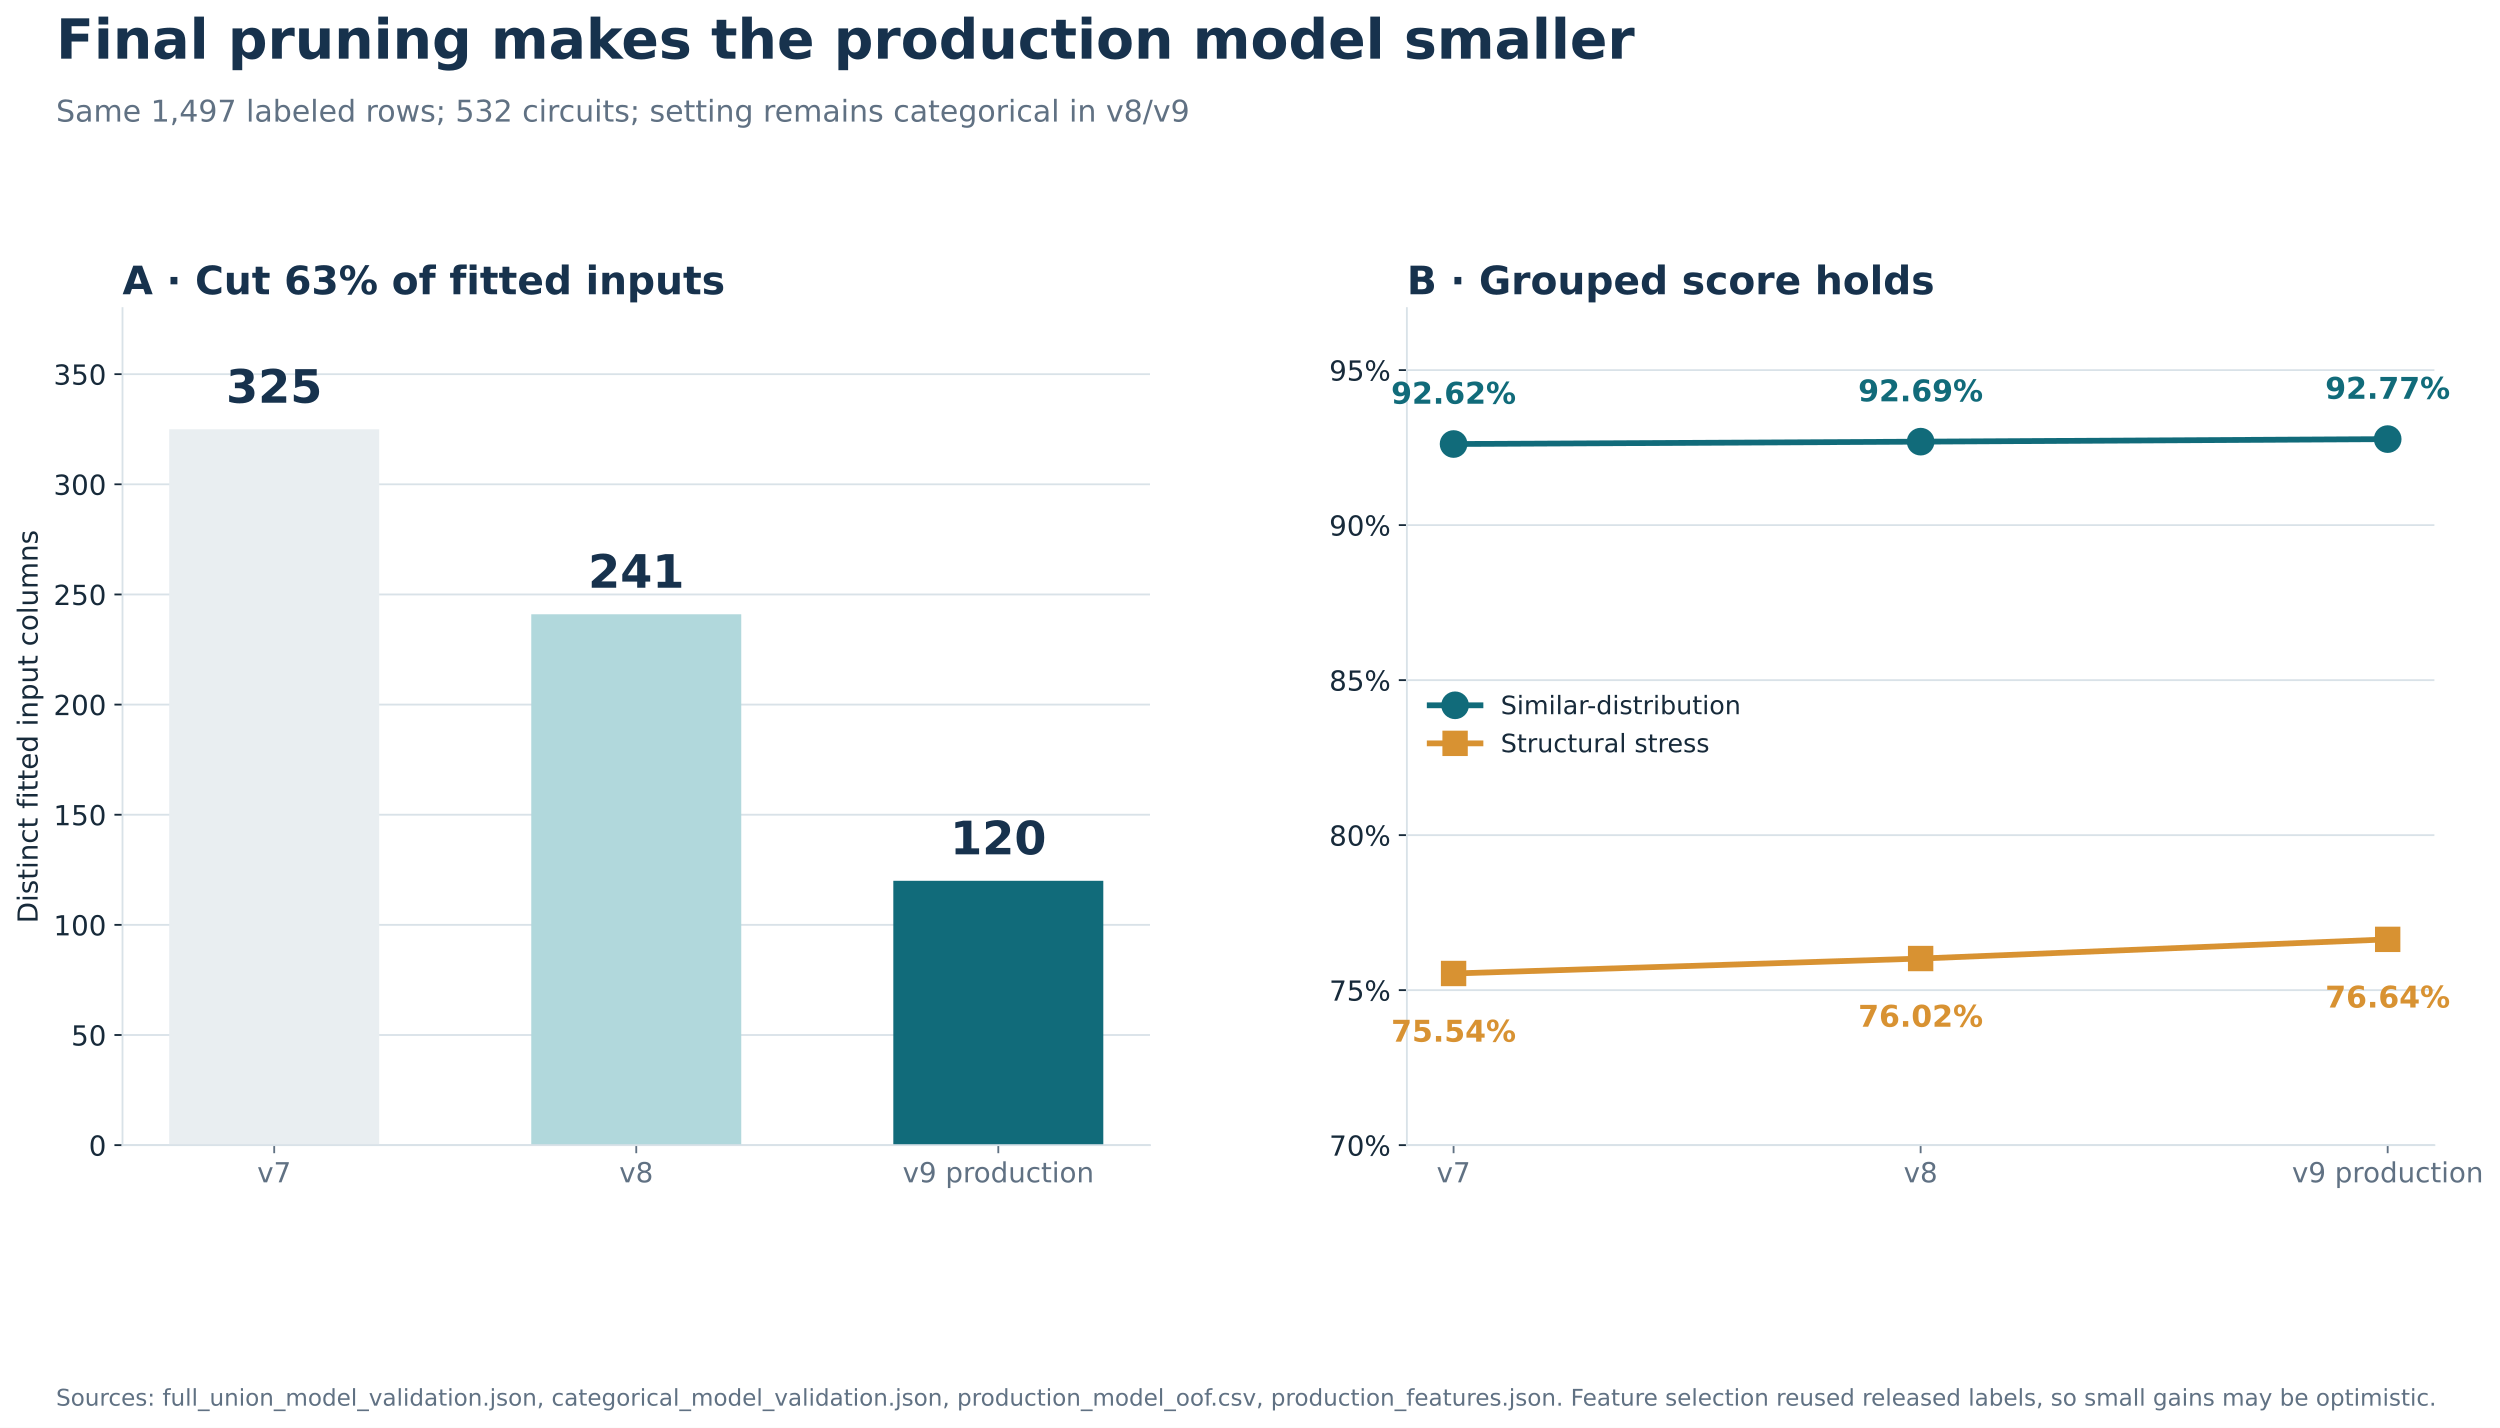
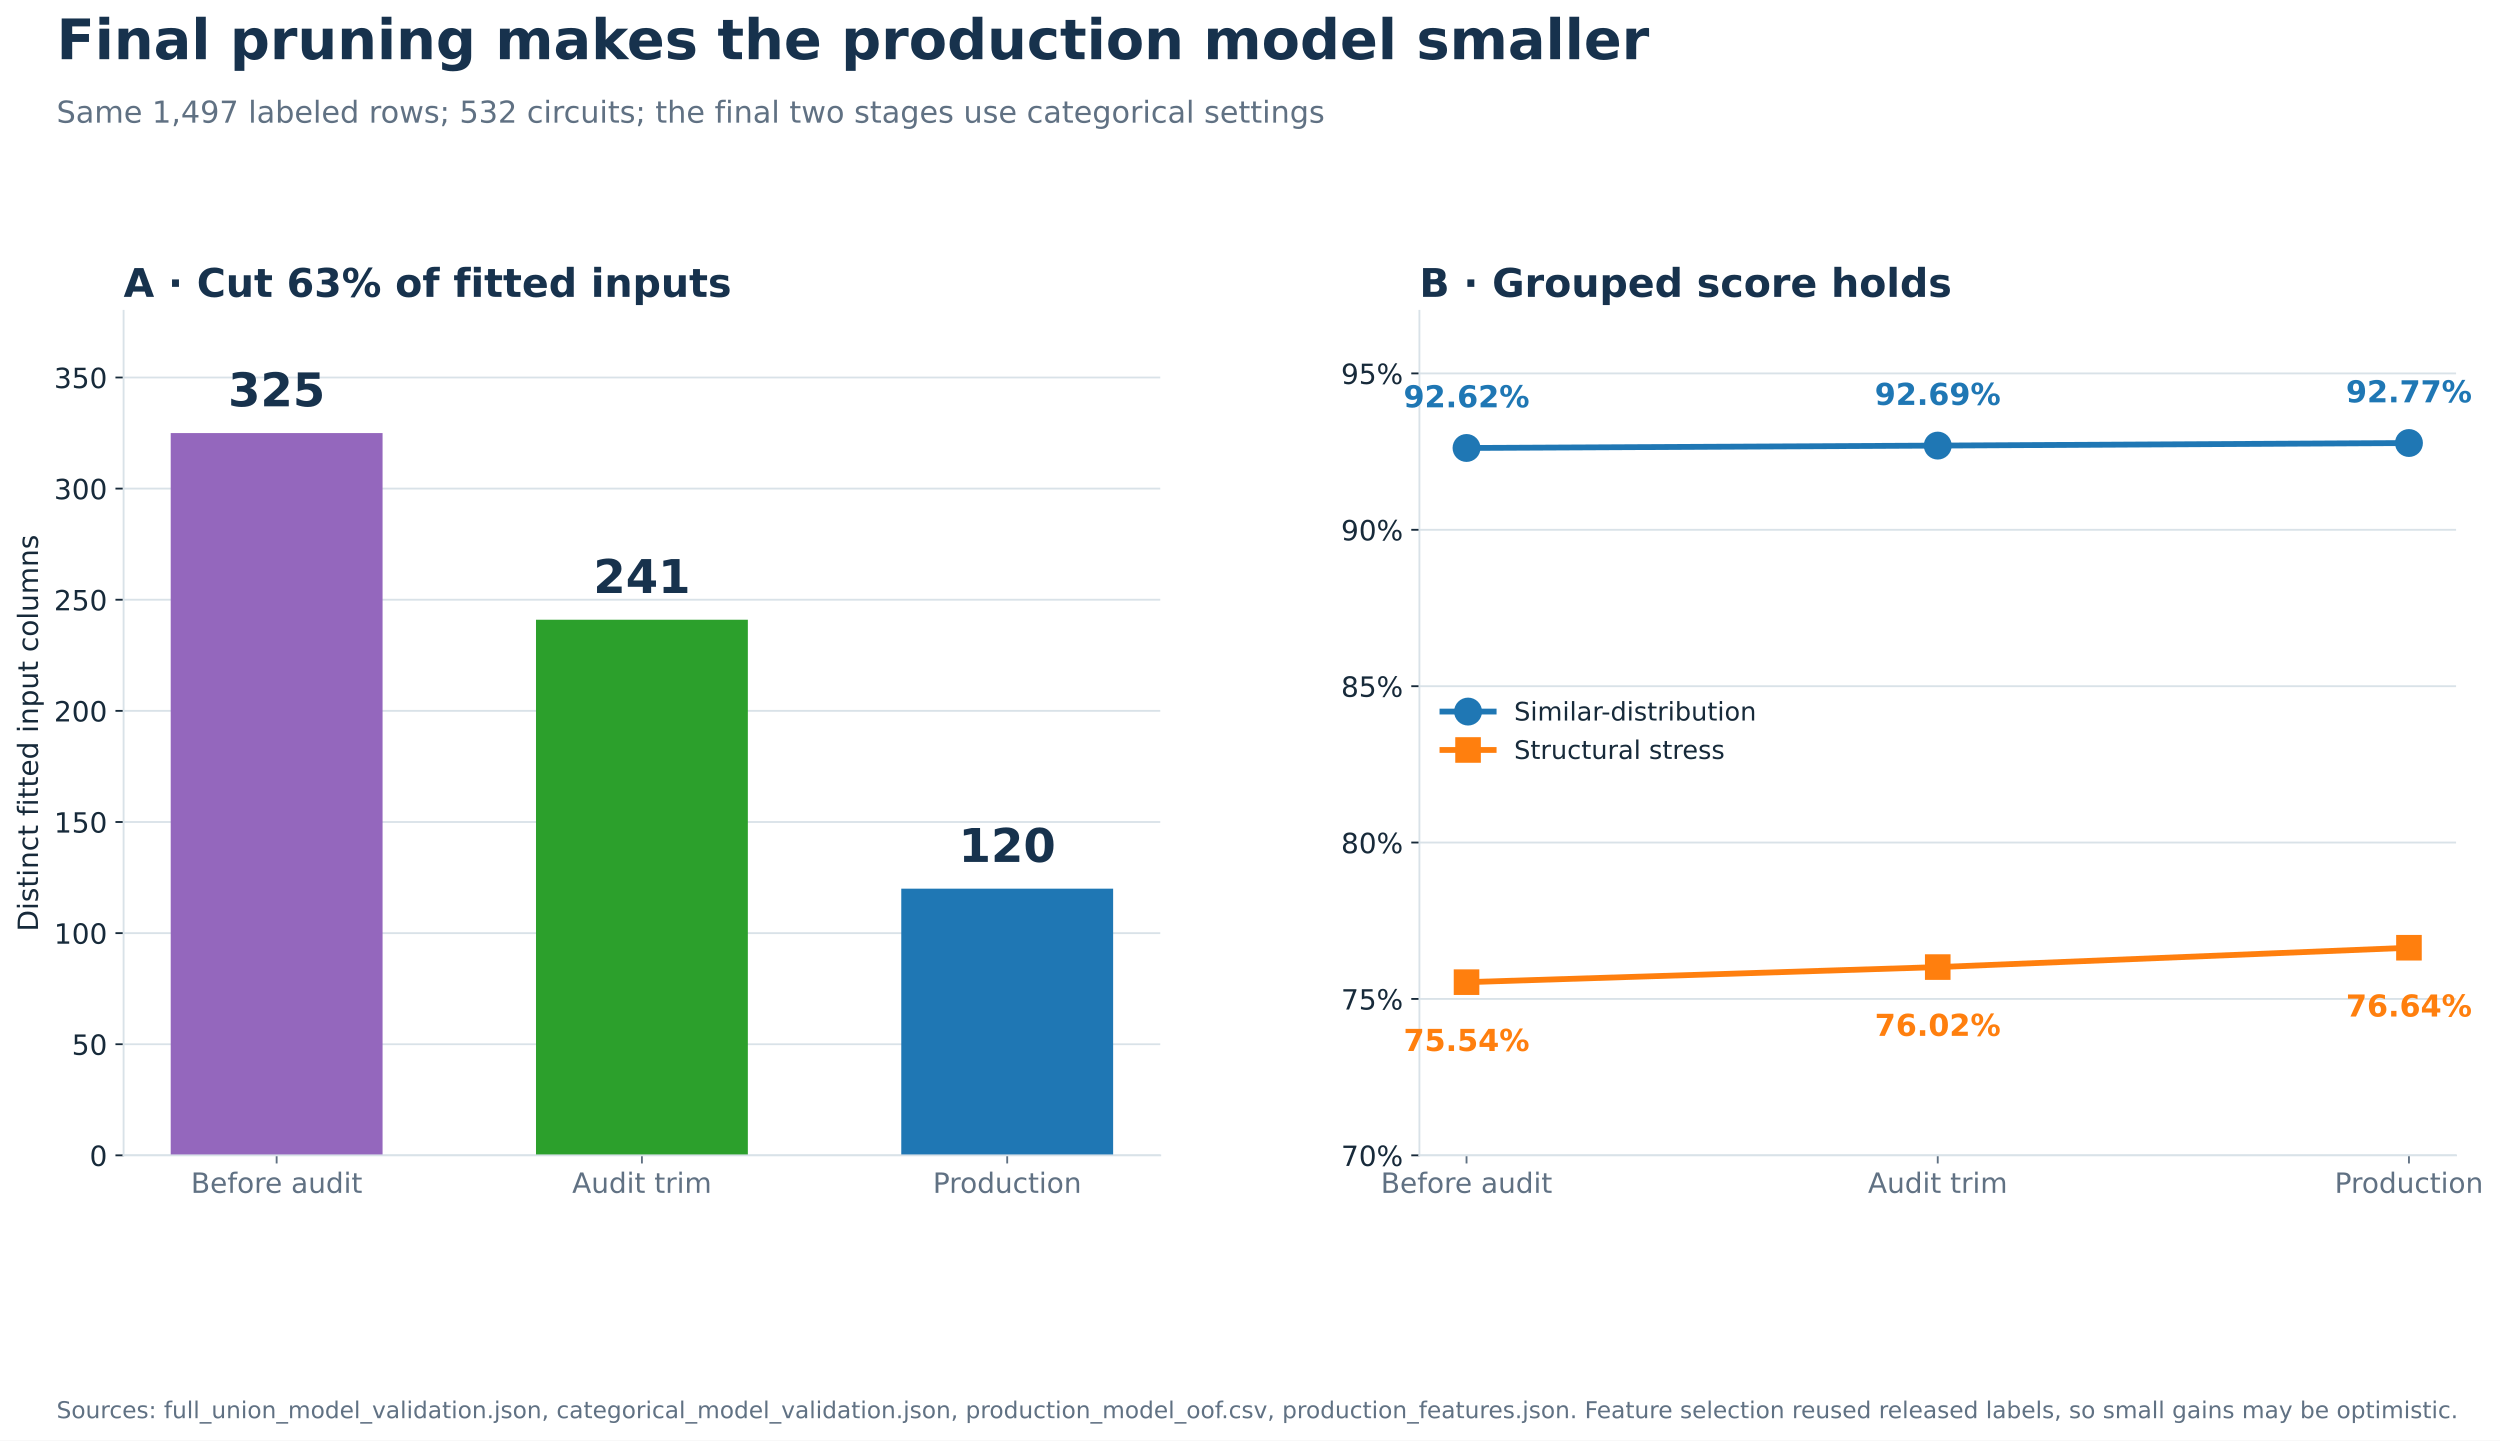
- <svg xmlns="http://www.w3.org/2000/svg" xmlns:xlink="http://www.w3.org/1999/xlink" width="1083.792pt" height="618.984pt" viewBox="0 0 1083.792 618.984" version="1.1">
+ <svg xmlns="http://www.w3.org/2000/svg" xmlns:xlink="http://www.w3.org/1999/xlink" width="1074.221pt" height="618.984pt" viewBox="0 0 1074.221 618.984" version="1.1">
  <defs>
    <style type="text/css">*{stroke-linejoin: round; stroke-linecap: butt}</style>
  </defs>
  <g id="figure_1">
    <g id="patch_1">
-       <path d="M 0 618.984 L 1083.792 618.984 L 1083.792 0 L 0 0 z " style="fill: #ffffff" />
+       <path d="M 0 618.984 L 1074.221 618.984 L 1074.221 0 L 0 0 z " style="fill: #ffffff" />
    </g>
    <g id="axes_1">
      <g id="patch_2">
        <path d="M 53.106 496.44 L 498.546 496.44 L 498.546 133.56 L 53.106 133.56 z " style="fill: #ffffff" />
      </g>
      <g id="matplotlib.axis_1">
        <g id="xtick_1">
          <g id="line2d_1">
            <defs>
-               <path id="mf2c212961b" d="M 0 0 L 0 3.5 " style="stroke: #607183; stroke-width: 0.8" />
+               <path id="mce8c745901" d="M 0 0 L 0 3.5 " style="stroke: #607183; stroke-width: 0.8" />
            </defs>
            <g>
-               <use xlink:href="#mf2c212961b" x="118.87" y="496.44" style="fill: #607183; stroke: #607183; stroke-width: 0.8" />
+               <use xlink:href="#mce8c745901" x="118.87" y="496.44" style="fill: #607183; stroke: #607183; stroke-width: 0.8" />
            </g>
          </g>
          <g id="text_1">
-             <text style="font-size: 12px; font-family: 'DejaVu Sans'; text-anchor: middle; fill: #607183" x="118.87" y="512.557" transform="rotate(-0 118.8703 512.5572)">v7</text>
+             <text style="font-size: 12px; font-family: 'DejaVu Sans'; text-anchor: middle; fill: #607183" x="118.87" y="512.558" transform="rotate(-0 118.8703 512.5581)">Before audit</text>
          </g>
        </g>
        <g id="xtick_2">
          <g id="line2d_2">
            <g>
-               <use xlink:href="#mf2c212961b" x="275.826" y="496.44" style="fill: #607183; stroke: #607183; stroke-width: 0.8" />
+               <use xlink:href="#mce8c745901" x="275.826" y="496.44" style="fill: #607183; stroke: #607183; stroke-width: 0.8" />
            </g>
          </g>
          <g id="text_2">
-             <text style="font-size: 12px; font-family: 'DejaVu Sans'; text-anchor: middle; fill: #607183" x="275.826" y="512.557" transform="rotate(-0 275.8259 512.5572)">v8</text>
+             <text style="font-size: 12px; font-family: 'DejaVu Sans'; text-anchor: middle; fill: #607183" x="275.826" y="512.558" transform="rotate(-0 275.8259 512.5581)">Audit trim</text>
          </g>
        </g>
        <g id="xtick_3">
          <g id="line2d_3">
            <g>
-               <use xlink:href="#mf2c212961b" x="432.782" y="496.44" style="fill: #607183; stroke: #607183; stroke-width: 0.8" />
+               <use xlink:href="#mce8c745901" x="432.782" y="496.44" style="fill: #607183; stroke: #607183; stroke-width: 0.8" />
            </g>
          </g>
          <g id="text_3">
-             <text style="font-size: 12px; font-family: 'DejaVu Sans'; text-anchor: middle; fill: #607183" x="432.782" y="512.558" transform="rotate(-0 432.7815 512.5581)">v9 production</text>
+             <text style="font-size: 12px; font-family: 'DejaVu Sans'; text-anchor: middle; fill: #607183" x="432.782" y="512.558" transform="rotate(-0 432.7815 512.5581)">Production</text>
          </g>
        </g>
      </g>
      <g id="matplotlib.axis_2">
        <g id="ytick_1">
          <g id="line2d_4">
-             <path d="M 53.106 496.44 L 498.546 496.44 " clip-path="url(#p1de601c5cf)" style="fill: none; stroke: #d9e2e8; stroke-width: 0.8; stroke-linecap: square" />
+             <path d="M 53.106 496.44 L 498.546 496.44 " clip-path="url(#p94f143f9cd)" style="fill: none; stroke: #d9e2e8; stroke-width: 0.8; stroke-linecap: square" />
          </g>
          <g id="line2d_5">
            <defs>
-               <path id="me8d13db74e" d="M 0 0 L -3.5 0 " style="stroke: #172a3a; stroke-width: 0.8" />
+               <path id="m9e24edb1ac" d="M 0 0 L -3.5 0 " style="stroke: #172a3a; stroke-width: 0.8" />
            </defs>
            <g>
-               <use xlink:href="#me8d13db74e" x="53.106" y="496.44" style="fill: #172a3a; stroke: #172a3a; stroke-width: 0.8" />
+               <use xlink:href="#m9e24edb1ac" x="53.106" y="496.44" style="fill: #172a3a; stroke: #172a3a; stroke-width: 0.8" />
            </g>
          </g>
          <g id="text_4">
            <text style="font-size: 12px; font-family: 'DejaVu Sans'; text-anchor: end; fill: #172a3a" x="46.106" y="500.999" transform="rotate(-0 46.10594 500.9986)">0</text>
          </g>
        </g>
        <g id="ytick_2">
          <g id="line2d_6">
-             <path d="M 53.106 448.693 L 498.546 448.693 " clip-path="url(#p1de601c5cf)" style="fill: none; stroke: #d9e2e8; stroke-width: 0.8; stroke-linecap: square" />
+             <path d="M 53.106 448.693 L 498.546 448.693 " clip-path="url(#p94f143f9cd)" style="fill: none; stroke: #d9e2e8; stroke-width: 0.8; stroke-linecap: square" />
          </g>
          <g id="line2d_7">
            <g>
-               <use xlink:href="#me8d13db74e" x="53.106" y="448.693" style="fill: #172a3a; stroke: #172a3a; stroke-width: 0.8" />
+               <use xlink:href="#m9e24edb1ac" x="53.106" y="448.693" style="fill: #172a3a; stroke: #172a3a; stroke-width: 0.8" />
            </g>
          </g>
          <g id="text_5">
            <text style="font-size: 12px; font-family: 'DejaVu Sans'; text-anchor: end; fill: #172a3a" x="46.106" y="453.251" transform="rotate(-0 46.10594 453.2512)">50</text>
          </g>
        </g>
        <g id="ytick_3">
          <g id="line2d_8">
-             <path d="M 53.106 400.945 L 498.546 400.945 " clip-path="url(#p1de601c5cf)" style="fill: none; stroke: #d9e2e8; stroke-width: 0.8; stroke-linecap: square" />
+             <path d="M 53.106 400.945 L 498.546 400.945 " clip-path="url(#p94f143f9cd)" style="fill: none; stroke: #d9e2e8; stroke-width: 0.8; stroke-linecap: square" />
          </g>
          <g id="line2d_9">
            <g>
-               <use xlink:href="#me8d13db74e" x="53.106" y="400.945" style="fill: #172a3a; stroke: #172a3a; stroke-width: 0.8" />
+               <use xlink:href="#m9e24edb1ac" x="53.106" y="400.945" style="fill: #172a3a; stroke: #172a3a; stroke-width: 0.8" />
            </g>
          </g>
          <g id="text_6">
            <text style="font-size: 12px; font-family: 'DejaVu Sans'; text-anchor: end; fill: #172a3a" x="46.106" y="405.504" transform="rotate(-0 46.10594 405.5039)">100</text>
          </g>
        </g>
        <g id="ytick_4">
          <g id="line2d_10">
-             <path d="M 53.106 353.198 L 498.546 353.198 " clip-path="url(#p1de601c5cf)" style="fill: none; stroke: #d9e2e8; stroke-width: 0.8; stroke-linecap: square" />
+             <path d="M 53.106 353.198 L 498.546 353.198 " clip-path="url(#p94f143f9cd)" style="fill: none; stroke: #d9e2e8; stroke-width: 0.8; stroke-linecap: square" />
          </g>
          <g id="line2d_11">
            <g>
-               <use xlink:href="#me8d13db74e" x="53.106" y="353.198" style="fill: #172a3a; stroke: #172a3a; stroke-width: 0.8" />
+               <use xlink:href="#m9e24edb1ac" x="53.106" y="353.198" style="fill: #172a3a; stroke: #172a3a; stroke-width: 0.8" />
            </g>
          </g>
          <g id="text_7">
            <text style="font-size: 12px; font-family: 'DejaVu Sans'; text-anchor: end; fill: #172a3a" x="46.106" y="357.756" transform="rotate(-0 46.10594 357.7565)">150</text>
          </g>
        </g>
        <g id="ytick_5">
          <g id="line2d_12">
-             <path d="M 53.106 305.451 L 498.546 305.451 " clip-path="url(#p1de601c5cf)" style="fill: none; stroke: #d9e2e8; stroke-width: 0.8; stroke-linecap: square" />
+             <path d="M 53.106 305.451 L 498.546 305.451 " clip-path="url(#p94f143f9cd)" style="fill: none; stroke: #d9e2e8; stroke-width: 0.8; stroke-linecap: square" />
          </g>
          <g id="line2d_13">
            <g>
-               <use xlink:href="#me8d13db74e" x="53.106" y="305.451" style="fill: #172a3a; stroke: #172a3a; stroke-width: 0.8" />
+               <use xlink:href="#m9e24edb1ac" x="53.106" y="305.451" style="fill: #172a3a; stroke: #172a3a; stroke-width: 0.8" />
            </g>
          </g>
          <g id="text_8">
            <text style="font-size: 12px; font-family: 'DejaVu Sans'; text-anchor: end; fill: #172a3a" x="46.106" y="310.009" transform="rotate(-0 46.10594 310.0091)">200</text>
          </g>
        </g>
        <g id="ytick_6">
          <g id="line2d_14">
-             <path d="M 53.106 257.703 L 498.546 257.703 " clip-path="url(#p1de601c5cf)" style="fill: none; stroke: #d9e2e8; stroke-width: 0.8; stroke-linecap: square" />
+             <path d="M 53.106 257.703 L 498.546 257.703 " clip-path="url(#p94f143f9cd)" style="fill: none; stroke: #d9e2e8; stroke-width: 0.8; stroke-linecap: square" />
          </g>
          <g id="line2d_15">
            <g>
-               <use xlink:href="#me8d13db74e" x="53.106" y="257.703" style="fill: #172a3a; stroke: #172a3a; stroke-width: 0.8" />
+               <use xlink:href="#m9e24edb1ac" x="53.106" y="257.703" style="fill: #172a3a; stroke: #172a3a; stroke-width: 0.8" />
            </g>
          </g>
          <g id="text_9">
            <text style="font-size: 12px; font-family: 'DejaVu Sans'; text-anchor: end; fill: #172a3a" x="46.106" y="262.262" transform="rotate(-0 46.10594 262.2618)">250</text>
          </g>
        </g>
        <g id="ytick_7">
          <g id="line2d_16">
-             <path d="M 53.106 209.956 L 498.546 209.956 " clip-path="url(#p1de601c5cf)" style="fill: none; stroke: #d9e2e8; stroke-width: 0.8; stroke-linecap: square" />
+             <path d="M 53.106 209.956 L 498.546 209.956 " clip-path="url(#p94f143f9cd)" style="fill: none; stroke: #d9e2e8; stroke-width: 0.8; stroke-linecap: square" />
          </g>
          <g id="line2d_17">
            <g>
-               <use xlink:href="#me8d13db74e" x="53.106" y="209.956" style="fill: #172a3a; stroke: #172a3a; stroke-width: 0.8" />
+               <use xlink:href="#m9e24edb1ac" x="53.106" y="209.956" style="fill: #172a3a; stroke: #172a3a; stroke-width: 0.8" />
            </g>
          </g>
          <g id="text_10">
            <text style="font-size: 12px; font-family: 'DejaVu Sans'; text-anchor: end; fill: #172a3a" x="46.106" y="214.514" transform="rotate(-0 46.10594 214.5144)">300</text>
          </g>
        </g>
        <g id="ytick_8">
          <g id="line2d_18">
-             <path d="M 53.106 162.208 L 498.546 162.208 " clip-path="url(#p1de601c5cf)" style="fill: none; stroke: #d9e2e8; stroke-width: 0.8; stroke-linecap: square" />
+             <path d="M 53.106 162.208 L 498.546 162.208 " clip-path="url(#p94f143f9cd)" style="fill: none; stroke: #d9e2e8; stroke-width: 0.8; stroke-linecap: square" />
          </g>
          <g id="line2d_19">
            <g>
-               <use xlink:href="#me8d13db74e" x="53.106" y="162.208" style="fill: #172a3a; stroke: #172a3a; stroke-width: 0.8" />
+               <use xlink:href="#m9e24edb1ac" x="53.106" y="162.208" style="fill: #172a3a; stroke: #172a3a; stroke-width: 0.8" />
            </g>
          </g>
          <g id="text_11">
            <text style="font-size: 12px; font-family: 'DejaVu Sans'; text-anchor: end; fill: #172a3a" x="46.106" y="166.767" transform="rotate(-0 46.10594 166.767)">350</text>
          </g>
        </g>
        <g id="text_12">
          <text style="font-size: 12px; font-family: 'DejaVu Sans'; text-anchor: middle; fill: #172a3a" x="16.318" y="315" transform="rotate(-90 16.31812 315)">Distinct fitted input columns</text>
        </g>
      </g>
      <g id="patch_3">
-         <path d="M 73.353 496.44 L 164.387 496.44 L 164.387 186.082 L 73.353 186.082 z " clip-path="url(#p1de601c5cf)" style="fill: #e9eef1" />
+         <path d="M 73.353 496.44 L 164.387 496.44 L 164.387 186.082 L 73.353 186.082 z " clip-path="url(#p94f143f9cd)" style="fill: #9467bd" />
      </g>
      <g id="patch_4">
-         <path d="M 230.309 496.44 L 321.343 496.44 L 321.343 266.298 L 230.309 266.298 z " clip-path="url(#p1de601c5cf)" style="fill: #b1d8dc" />
+         <path d="M 230.309 496.44 L 321.343 496.44 L 321.343 266.298 L 230.309 266.298 z " clip-path="url(#p94f143f9cd)" style="fill: #2ca02c" />
      </g>
      <g id="patch_5">
-         <path d="M 387.264 496.44 L 478.299 496.44 L 478.299 381.846 L 387.264 381.846 z " clip-path="url(#p1de601c5cf)" style="fill: #116b7a" />
+         <path d="M 387.264 496.44 L 478.299 496.44 L 478.299 381.846 L 387.264 381.846 z " clip-path="url(#p94f143f9cd)" style="fill: #1f77b4" />
      </g>
      <g id="patch_6">
        <path d="M 53.106 496.44 L 53.106 133.56 " style="fill: none; stroke: #d9e2e8; stroke-width: 0.8; stroke-linejoin: miter; stroke-linecap: square" />
      </g>
      <g id="patch_7">
        <path d="M 53.106 496.44 L 498.546 496.44 " style="fill: none; stroke: #d9e2e8; stroke-width: 0.8; stroke-linejoin: miter; stroke-linecap: square" />
      </g>
      <g id="text_13">
        <text style="font-weight: 700; font-size: 20px; font-family: 'DejaVu Sans'; text-anchor: middle; fill: #17324d" x="118.87" y="174.593" transform="rotate(-0 118.8703 174.5928)">325</text>
      </g>
      <g id="text_14">
        <text style="font-weight: 700; font-size: 20px; font-family: 'DejaVu Sans'; text-anchor: middle; fill: #17324d" x="275.826" y="254.808" transform="rotate(-0 275.8259 254.8084)">241</text>
      </g>
      <g id="text_15">
        <text style="font-weight: 700; font-size: 20px; font-family: 'DejaVu Sans'; text-anchor: middle; fill: #17324d" x="432.782" y="370.357" transform="rotate(-0 432.7815 370.357)">120</text>
      </g>
      <g id="text_16">
        <text style="font-weight: 700; font-size: 17px; font-family: 'DejaVu Sans'; text-anchor: start; fill: #17324d" x="53.106" y="127.56" transform="rotate(-0 53.10594 127.56)">A · Cut 63% of fitted inputs</text>
      </g>
    </g>
    <g id="axes_2">
      <g id="patch_8">
        <path d="M 609.906 496.44 L 1055.346 496.44 L 1055.346 133.56 L 609.906 133.56 z " style="fill: #ffffff" />
      </g>
      <g id="matplotlib.axis_3">
        <g id="xtick_4">
          <g id="line2d_20">
            <g>
-               <use xlink:href="#mf2c212961b" x="630.153" y="496.44" style="fill: #607183; stroke: #607183; stroke-width: 0.8" />
+               <use xlink:href="#mce8c745901" x="630.153" y="496.44" style="fill: #607183; stroke: #607183; stroke-width: 0.8" />
            </g>
          </g>
          <g id="text_17">
-             <text style="font-size: 12px; font-family: 'DejaVu Sans'; text-anchor: middle; fill: #607183" x="630.153" y="512.557" transform="rotate(-0 630.1532 512.5572)">v7</text>
+             <text style="font-size: 12px; font-family: 'DejaVu Sans'; text-anchor: middle; fill: #607183" x="630.153" y="512.558" transform="rotate(-0 630.1532 512.5581)">Before audit</text>
          </g>
        </g>
        <g id="xtick_5">
          <g id="line2d_21">
            <g>
-               <use xlink:href="#mf2c212961b" x="832.626" y="496.44" style="fill: #607183; stroke: #607183; stroke-width: 0.8" />
+               <use xlink:href="#mce8c745901" x="832.626" y="496.44" style="fill: #607183; stroke: #607183; stroke-width: 0.8" />
            </g>
          </g>
          <g id="text_18">
-             <text style="font-size: 12px; font-family: 'DejaVu Sans'; text-anchor: middle; fill: #607183" x="832.626" y="512.557" transform="rotate(-0 832.6259 512.5572)">v8</text>
+             <text style="font-size: 12px; font-family: 'DejaVu Sans'; text-anchor: middle; fill: #607183" x="832.626" y="512.558" transform="rotate(-0 832.6259 512.5581)">Audit trim</text>
          </g>
        </g>
        <g id="xtick_6">
          <g id="line2d_22">
            <g>
-               <use xlink:href="#mf2c212961b" x="1035.099" y="496.44" style="fill: #607183; stroke: #607183; stroke-width: 0.8" />
+               <use xlink:href="#mce8c745901" x="1035.099" y="496.44" style="fill: #607183; stroke: #607183; stroke-width: 0.8" />
            </g>
          </g>
          <g id="text_19">
-             <text style="font-size: 12px; font-family: 'DejaVu Sans'; text-anchor: middle; fill: #607183" x="1035.099" y="512.558" transform="rotate(-0 1035.099 512.5581)">v9 production</text>
+             <text style="font-size: 12px; font-family: 'DejaVu Sans'; text-anchor: middle; fill: #607183" x="1035.099" y="512.558" transform="rotate(-0 1035.099 512.5581)">Production</text>
          </g>
        </g>
      </g>
      <g id="matplotlib.axis_4">
        <g id="ytick_9">
          <g id="line2d_23">
-             <path d="M 609.906 496.44 L 1055.346 496.44 " clip-path="url(#p50f264c1cd)" style="fill: none; stroke: #d9e2e8; stroke-width: 0.8; stroke-linecap: square" />
+             <path d="M 609.906 496.44 L 1055.346 496.44 " clip-path="url(#p170f0cc91c)" style="fill: none; stroke: #d9e2e8; stroke-width: 0.8; stroke-linecap: square" />
          </g>
          <g id="line2d_24">
            <g>
-               <use xlink:href="#me8d13db74e" x="609.906" y="496.44" style="fill: #172a3a; stroke: #172a3a; stroke-width: 0.8" />
+               <use xlink:href="#m9e24edb1ac" x="609.906" y="496.44" style="fill: #172a3a; stroke: #172a3a; stroke-width: 0.8" />
            </g>
          </g>
          <g id="text_20">
            <text style="font-size: 12px; font-family: 'DejaVu Sans'; text-anchor: end; fill: #172a3a" x="602.906" y="500.999" transform="rotate(-0 602.9059 500.9986)">70%</text>
          </g>
        </g>
        <g id="ytick_10">
          <g id="line2d_25">
-             <path d="M 609.906 429.24 L 1055.346 429.24 " clip-path="url(#p50f264c1cd)" style="fill: none; stroke: #d9e2e8; stroke-width: 0.8; stroke-linecap: square" />
+             <path d="M 609.906 429.24 L 1055.346 429.24 " clip-path="url(#p170f0cc91c)" style="fill: none; stroke: #d9e2e8; stroke-width: 0.8; stroke-linecap: square" />
          </g>
          <g id="line2d_26">
            <g>
-               <use xlink:href="#me8d13db74e" x="609.906" y="429.24" style="fill: #172a3a; stroke: #172a3a; stroke-width: 0.8" />
+               <use xlink:href="#m9e24edb1ac" x="609.906" y="429.24" style="fill: #172a3a; stroke: #172a3a; stroke-width: 0.8" />
            </g>
          </g>
          <g id="text_21">
            <text style="font-size: 12px; font-family: 'DejaVu Sans'; text-anchor: end; fill: #172a3a" x="602.906" y="433.799" transform="rotate(-0 602.9059 433.7986)">75%</text>
          </g>
        </g>
        <g id="ytick_11">
          <g id="line2d_27">
-             <path d="M 609.906 362.04 L 1055.346 362.04 " clip-path="url(#p50f264c1cd)" style="fill: none; stroke: #d9e2e8; stroke-width: 0.8; stroke-linecap: square" />
+             <path d="M 609.906 362.04 L 1055.346 362.04 " clip-path="url(#p170f0cc91c)" style="fill: none; stroke: #d9e2e8; stroke-width: 0.8; stroke-linecap: square" />
          </g>
          <g id="line2d_28">
            <g>
-               <use xlink:href="#me8d13db74e" x="609.906" y="362.04" style="fill: #172a3a; stroke: #172a3a; stroke-width: 0.8" />
+               <use xlink:href="#m9e24edb1ac" x="609.906" y="362.04" style="fill: #172a3a; stroke: #172a3a; stroke-width: 0.8" />
            </g>
          </g>
          <g id="text_22">
            <text style="font-size: 12px; font-family: 'DejaVu Sans'; text-anchor: end; fill: #172a3a" x="602.906" y="366.599" transform="rotate(-0 602.9059 366.5986)">80%</text>
          </g>
        </g>
        <g id="ytick_12">
          <g id="line2d_29">
-             <path d="M 609.906 294.84 L 1055.346 294.84 " clip-path="url(#p50f264c1cd)" style="fill: none; stroke: #d9e2e8; stroke-width: 0.8; stroke-linecap: square" />
+             <path d="M 609.906 294.84 L 1055.346 294.84 " clip-path="url(#p170f0cc91c)" style="fill: none; stroke: #d9e2e8; stroke-width: 0.8; stroke-linecap: square" />
          </g>
          <g id="line2d_30">
            <g>
-               <use xlink:href="#me8d13db74e" x="609.906" y="294.84" style="fill: #172a3a; stroke: #172a3a; stroke-width: 0.8" />
+               <use xlink:href="#m9e24edb1ac" x="609.906" y="294.84" style="fill: #172a3a; stroke: #172a3a; stroke-width: 0.8" />
            </g>
          </g>
          <g id="text_23">
            <text style="font-size: 12px; font-family: 'DejaVu Sans'; text-anchor: end; fill: #172a3a" x="602.906" y="299.399" transform="rotate(-0 602.9059 299.3986)">85%</text>
          </g>
        </g>
        <g id="ytick_13">
          <g id="line2d_31">
-             <path d="M 609.906 227.64 L 1055.346 227.64 " clip-path="url(#p50f264c1cd)" style="fill: none; stroke: #d9e2e8; stroke-width: 0.8; stroke-linecap: square" />
+             <path d="M 609.906 227.64 L 1055.346 227.64 " clip-path="url(#p170f0cc91c)" style="fill: none; stroke: #d9e2e8; stroke-width: 0.8; stroke-linecap: square" />
          </g>
          <g id="line2d_32">
            <g>
-               <use xlink:href="#me8d13db74e" x="609.906" y="227.64" style="fill: #172a3a; stroke: #172a3a; stroke-width: 0.8" />
+               <use xlink:href="#m9e24edb1ac" x="609.906" y="227.64" style="fill: #172a3a; stroke: #172a3a; stroke-width: 0.8" />
            </g>
          </g>
          <g id="text_24">
            <text style="font-size: 12px; font-family: 'DejaVu Sans'; text-anchor: end; fill: #172a3a" x="602.906" y="232.199" transform="rotate(-0 602.9059 232.1986)">90%</text>
          </g>
        </g>
        <g id="ytick_14">
          <g id="line2d_33">
-             <path d="M 609.906 160.44 L 1055.346 160.44 " clip-path="url(#p50f264c1cd)" style="fill: none; stroke: #d9e2e8; stroke-width: 0.8; stroke-linecap: square" />
+             <path d="M 609.906 160.44 L 1055.346 160.44 " clip-path="url(#p170f0cc91c)" style="fill: none; stroke: #d9e2e8; stroke-width: 0.8; stroke-linecap: square" />
          </g>
          <g id="line2d_34">
            <g>
-               <use xlink:href="#me8d13db74e" x="609.906" y="160.44" style="fill: #172a3a; stroke: #172a3a; stroke-width: 0.8" />
+               <use xlink:href="#m9e24edb1ac" x="609.906" y="160.44" style="fill: #172a3a; stroke: #172a3a; stroke-width: 0.8" />
            </g>
          </g>
          <g id="text_25">
            <text style="font-size: 12px; font-family: 'DejaVu Sans'; text-anchor: end; fill: #172a3a" x="602.906" y="164.999" transform="rotate(-0 602.9059 164.9986)">95%</text>
          </g>
        </g>
      </g>
      <g id="line2d_35">
-         <path d="M 630.153 192.491 L 832.626 191.467 L 1035.099 190.358 " clip-path="url(#p50f264c1cd)" style="fill: none; stroke: #116b7a; stroke-width: 2.5; stroke-linecap: square" />
+         <path d="M 630.153 192.491 L 832.626 191.467 L 1035.099 190.358 " clip-path="url(#p170f0cc91c)" style="fill: none; stroke: #1f77b4; stroke-width: 2.5; stroke-linecap: square" />
        <defs>
-           <path id="m9dfd723e4b" d="M 0 5.5 C 1.459 5.5 2.858 4.92 3.889 3.889 C 4.92 2.858 5.5 1.459 5.5 0 C 5.5 -1.459 4.92 -2.858 3.889 -3.889 C 2.858 -4.92 1.459 -5.5 0 -5.5 C -1.459 -5.5 -2.858 -4.92 -3.889 -3.889 C -4.92 -2.858 -5.5 -1.459 -5.5 0 C -5.5 1.459 -4.92 2.858 -3.889 3.889 C -2.858 4.92 -1.459 5.5 0 5.5 z " style="stroke: #116b7a" />
+           <path id="m954535c179" d="M 0 5.5 C 1.459 5.5 2.858 4.92 3.889 3.889 C 4.92 2.858 5.5 1.459 5.5 0 C 5.5 -1.459 4.92 -2.858 3.889 -3.889 C 2.858 -4.92 1.459 -5.5 0 -5.5 C -1.459 -5.5 -2.858 -4.92 -3.889 -3.889 C -4.92 -2.858 -5.5 -1.459 -5.5 0 C -5.5 1.459 -4.92 2.858 -3.889 3.889 C -2.858 4.92 -1.459 5.5 0 5.5 z " style="stroke: #1f77b4" />
        </defs>
-         <g clip-path="url(#p50f264c1cd)">
-           <use xlink:href="#m9dfd723e4b" x="630.153" y="192.491" style="fill: #116b7a; stroke: #116b7a" />
-           <use xlink:href="#m9dfd723e4b" x="832.626" y="191.467" style="fill: #116b7a; stroke: #116b7a" />
-           <use xlink:href="#m9dfd723e4b" x="1035.099" y="190.358" style="fill: #116b7a; stroke: #116b7a" />
+         <g clip-path="url(#p170f0cc91c)">
+           <use xlink:href="#m954535c179" x="630.153" y="192.491" style="fill: #1f77b4; stroke: #1f77b4" />
+           <use xlink:href="#m954535c179" x="832.626" y="191.467" style="fill: #1f77b4; stroke: #1f77b4" />
+           <use xlink:href="#m954535c179" x="1035.099" y="190.358" style="fill: #1f77b4; stroke: #1f77b4" />
        </g>
      </g>
      <g id="line2d_36">
-         <path d="M 630.153 422.024 L 832.626 415.542 L 1035.099 407.228 " clip-path="url(#p50f264c1cd)" style="fill: none; stroke: #d89232; stroke-width: 2.5; stroke-linecap: square" />
+         <path d="M 630.153 422.024 L 832.626 415.542 L 1035.099 407.228 " clip-path="url(#p170f0cc91c)" style="fill: none; stroke: #ff7f0e; stroke-width: 2.5; stroke-linecap: square" />
        <defs>
-           <path id="m958050588e" d="M -5 5 L 5 5 L 5 -5 L -5 -5 z " style="stroke: #d89232; stroke-linejoin: miter" />
+           <path id="m1df35a9852" d="M -5 5 L 5 5 L 5 -5 L -5 -5 z " style="stroke: #ff7f0e; stroke-linejoin: miter" />
        </defs>
-         <g clip-path="url(#p50f264c1cd)">
-           <use xlink:href="#m958050588e" x="630.153" y="422.024" style="fill: #d89232; stroke: #d89232; stroke-linejoin: miter" />
-           <use xlink:href="#m958050588e" x="832.626" y="415.542" style="fill: #d89232; stroke: #d89232; stroke-linejoin: miter" />
-           <use xlink:href="#m958050588e" x="1035.099" y="407.228" style="fill: #d89232; stroke: #d89232; stroke-linejoin: miter" />
+         <g clip-path="url(#p170f0cc91c)">
+           <use xlink:href="#m1df35a9852" x="630.153" y="422.024" style="fill: #ff7f0e; stroke: #ff7f0e; stroke-linejoin: miter" />
+           <use xlink:href="#m1df35a9852" x="832.626" y="415.542" style="fill: #ff7f0e; stroke: #ff7f0e; stroke-linejoin: miter" />
+           <use xlink:href="#m1df35a9852" x="1035.099" y="407.228" style="fill: #ff7f0e; stroke: #ff7f0e; stroke-linejoin: miter" />
        </g>
      </g>
      <g id="patch_9">
        <path d="M 609.906 496.44 L 609.906 133.56 " style="fill: none; stroke: #d9e2e8; stroke-width: 0.8; stroke-linejoin: miter; stroke-linecap: square" />
      </g>
      <g id="patch_10">
        <path d="M 609.906 496.44 L 1055.346 496.44 " style="fill: none; stroke: #d9e2e8; stroke-width: 0.8; stroke-linejoin: miter; stroke-linecap: square" />
      </g>
      <g id="text_26">
-         <text style="font-weight: 700; font-size: 13px; font-family: 'DejaVu Sans'; text-anchor: middle; fill: #116b7a" x="630.153" y="175.019" transform="rotate(-0 630.1532 175.0188)">92.62%</text>
+         <text style="font-weight: 700; font-size: 13px; font-family: 'DejaVu Sans'; text-anchor: middle; fill: #1f77b4" x="630.153" y="175.019" transform="rotate(-0 630.1532 175.0188)">92.62%</text>
      </g>
      <g id="text_27">
-         <text style="font-weight: 700; font-size: 13px; font-family: 'DejaVu Sans'; text-anchor: middle; fill: #d89232" x="630.153" y="451.592" transform="rotate(-0 630.1532 451.5925)">75.54%</text>
+         <text style="font-weight: 700; font-size: 13px; font-family: 'DejaVu Sans'; text-anchor: middle; fill: #ff7f0e" x="630.153" y="451.592" transform="rotate(-0 630.1532 451.5925)">75.54%</text>
      </g>
      <g id="text_28">
-         <text style="font-weight: 700; font-size: 13px; font-family: 'DejaVu Sans'; text-anchor: middle; fill: #116b7a" x="832.626" y="173.995" transform="rotate(-0 832.6259 173.9949)">92.69%</text>
+         <text style="font-weight: 700; font-size: 13px; font-family: 'DejaVu Sans'; text-anchor: middle; fill: #1f77b4" x="832.626" y="173.995" transform="rotate(-0 832.6259 173.9949)">92.69%</text>
      </g>
      <g id="text_29">
-         <text style="font-weight: 700; font-size: 13px; font-family: 'DejaVu Sans'; text-anchor: middle; fill: #d89232" x="832.626" y="445.11" transform="rotate(-0 832.6259 445.1105)">76.02%</text>
+         <text style="font-weight: 700; font-size: 13px; font-family: 'DejaVu Sans'; text-anchor: middle; fill: #ff7f0e" x="832.626" y="445.11" transform="rotate(-0 832.6259 445.1105)">76.02%</text>
      </g>
      <g id="text_30">
-         <text style="font-weight: 700; font-size: 13px; font-family: 'DejaVu Sans'; text-anchor: middle; fill: #116b7a" x="1035.099" y="172.886" transform="rotate(-0 1035.099 172.8862)">92.77%</text>
+         <text style="font-weight: 700; font-size: 13px; font-family: 'DejaVu Sans'; text-anchor: middle; fill: #1f77b4" x="1035.099" y="172.886" transform="rotate(-0 1035.099 172.8862)">92.77%</text>
      </g>
      <g id="text_31">
-         <text style="font-weight: 700; font-size: 13px; font-family: 'DejaVu Sans'; text-anchor: middle; fill: #d89232" x="1035.099" y="436.796" transform="rotate(-0 1035.099 436.7962)">76.64%</text>
+         <text style="font-weight: 700; font-size: 13px; font-family: 'DejaVu Sans'; text-anchor: middle; fill: #ff7f0e" x="1035.099" y="436.796" transform="rotate(-0 1035.099 436.7962)">76.64%</text>
      </g>
      <g id="text_32">
        <text style="font-weight: 700; font-size: 17px; font-family: 'DejaVu Sans'; text-anchor: start; fill: #17324d" x="609.906" y="127.56" transform="rotate(-0 609.9059 127.56)">B · Grouped score holds</text>
      </g>
      <g id="legend_1">
        <g id="line2d_37">
-           <path d="M 619.806 305.757 L 630.806 305.757 L 641.806 305.757 " style="fill: none; stroke: #116b7a; stroke-width: 2.5; stroke-linecap: square" />
+           <path d="M 619.806 305.757 L 630.806 305.757 L 641.806 305.757 " style="fill: none; stroke: #1f77b4; stroke-width: 2.5; stroke-linecap: square" />
          <g>
-             <use xlink:href="#m9dfd723e4b" x="630.806" y="305.757" style="fill: #116b7a; stroke: #116b7a" />
+             <use xlink:href="#m954535c179" x="630.806" y="305.757" style="fill: #1f77b4; stroke: #1f77b4" />
          </g>
        </g>
        <g id="text_33">
          <text style="font-size: 11px; font-family: 'DejaVu Sans'; text-anchor: start; fill: #172a3a" x="650.606" y="309.607" transform="rotate(-0 650.6059 309.6074)">Similar-distribution</text>
        </g>
        <g id="line2d_38">
-           <path d="M 619.806 322.258 L 630.806 322.258 L 641.806 322.258 " style="fill: none; stroke: #d89232; stroke-width: 2.5; stroke-linecap: square" />
+           <path d="M 619.806 322.258 L 630.806 322.258 L 641.806 322.258 " style="fill: none; stroke: #ff7f0e; stroke-width: 2.5; stroke-linecap: square" />
          <g>
-             <use xlink:href="#m958050588e" x="630.806" y="322.258" style="fill: #d89232; stroke: #d89232; stroke-linejoin: miter" />
+             <use xlink:href="#m1df35a9852" x="630.806" y="322.258" style="fill: #ff7f0e; stroke: #ff7f0e; stroke-linejoin: miter" />
          </g>
        </g>
        <g id="text_34">
          <text style="font-size: 11px; font-family: 'DejaVu Sans'; text-anchor: start; fill: #172a3a" x="650.606" y="326.108" transform="rotate(-0 650.6059 326.1083)">Structural stress</text>
        </g>
      </g>
    </g>
    <g id="text_35">
      <text style="font-weight: 700; font-size: 24px; font-family: 'DejaVu Sans'; text-anchor: start; fill: #17324d" x="24.306" y="25.436" transform="rotate(-0 24.30594 25.43625)">Final pruning makes the production model smaller</text>
    </g>
    <g id="text_36">
-       <text style="font-size: 13px; font-family: 'DejaVu Sans'; text-anchor: start; fill: #607183" x="24.306" y="52.718" transform="rotate(-0 24.30594 52.71797)">Same 1,497 labeled rows; 532 circuits; setting remains categorical in v8/v9</text>
+       <text style="font-size: 13px; font-family: 'DejaVu Sans'; text-anchor: start; fill: #607183" x="24.306" y="52.718" transform="rotate(-0 24.30594 52.71797)">Same 1,497 labeled rows; 532 circuits; the final two stages use categorical settings</text>
    </g>
    <g id="text_37">
      <text style="font-size: 10px; font-family: 'DejaVu Sans'; text-anchor: start; fill: #607183" x="24.306" y="609.382" transform="rotate(-0 24.30594 609.3817)">Sources: full_union_model_validation.json, categorical_model_validation.json, production_model_oof.csv, production_features.json. Feature selection reused released labels, so small gains may be optimistic.</text>
    </g>
  </g>
  <defs>
-     <clipPath id="p1de601c5cf">
+     <clipPath id="p94f143f9cd">
      <rect x="53.106" y="133.56" width="445.44" height="362.88" />
    </clipPath>
-     <clipPath id="p50f264c1cd">
+     <clipPath id="p170f0cc91c">
      <rect x="609.906" y="133.56" width="445.44" height="362.88" />
    </clipPath>
  </defs>
</svg>
